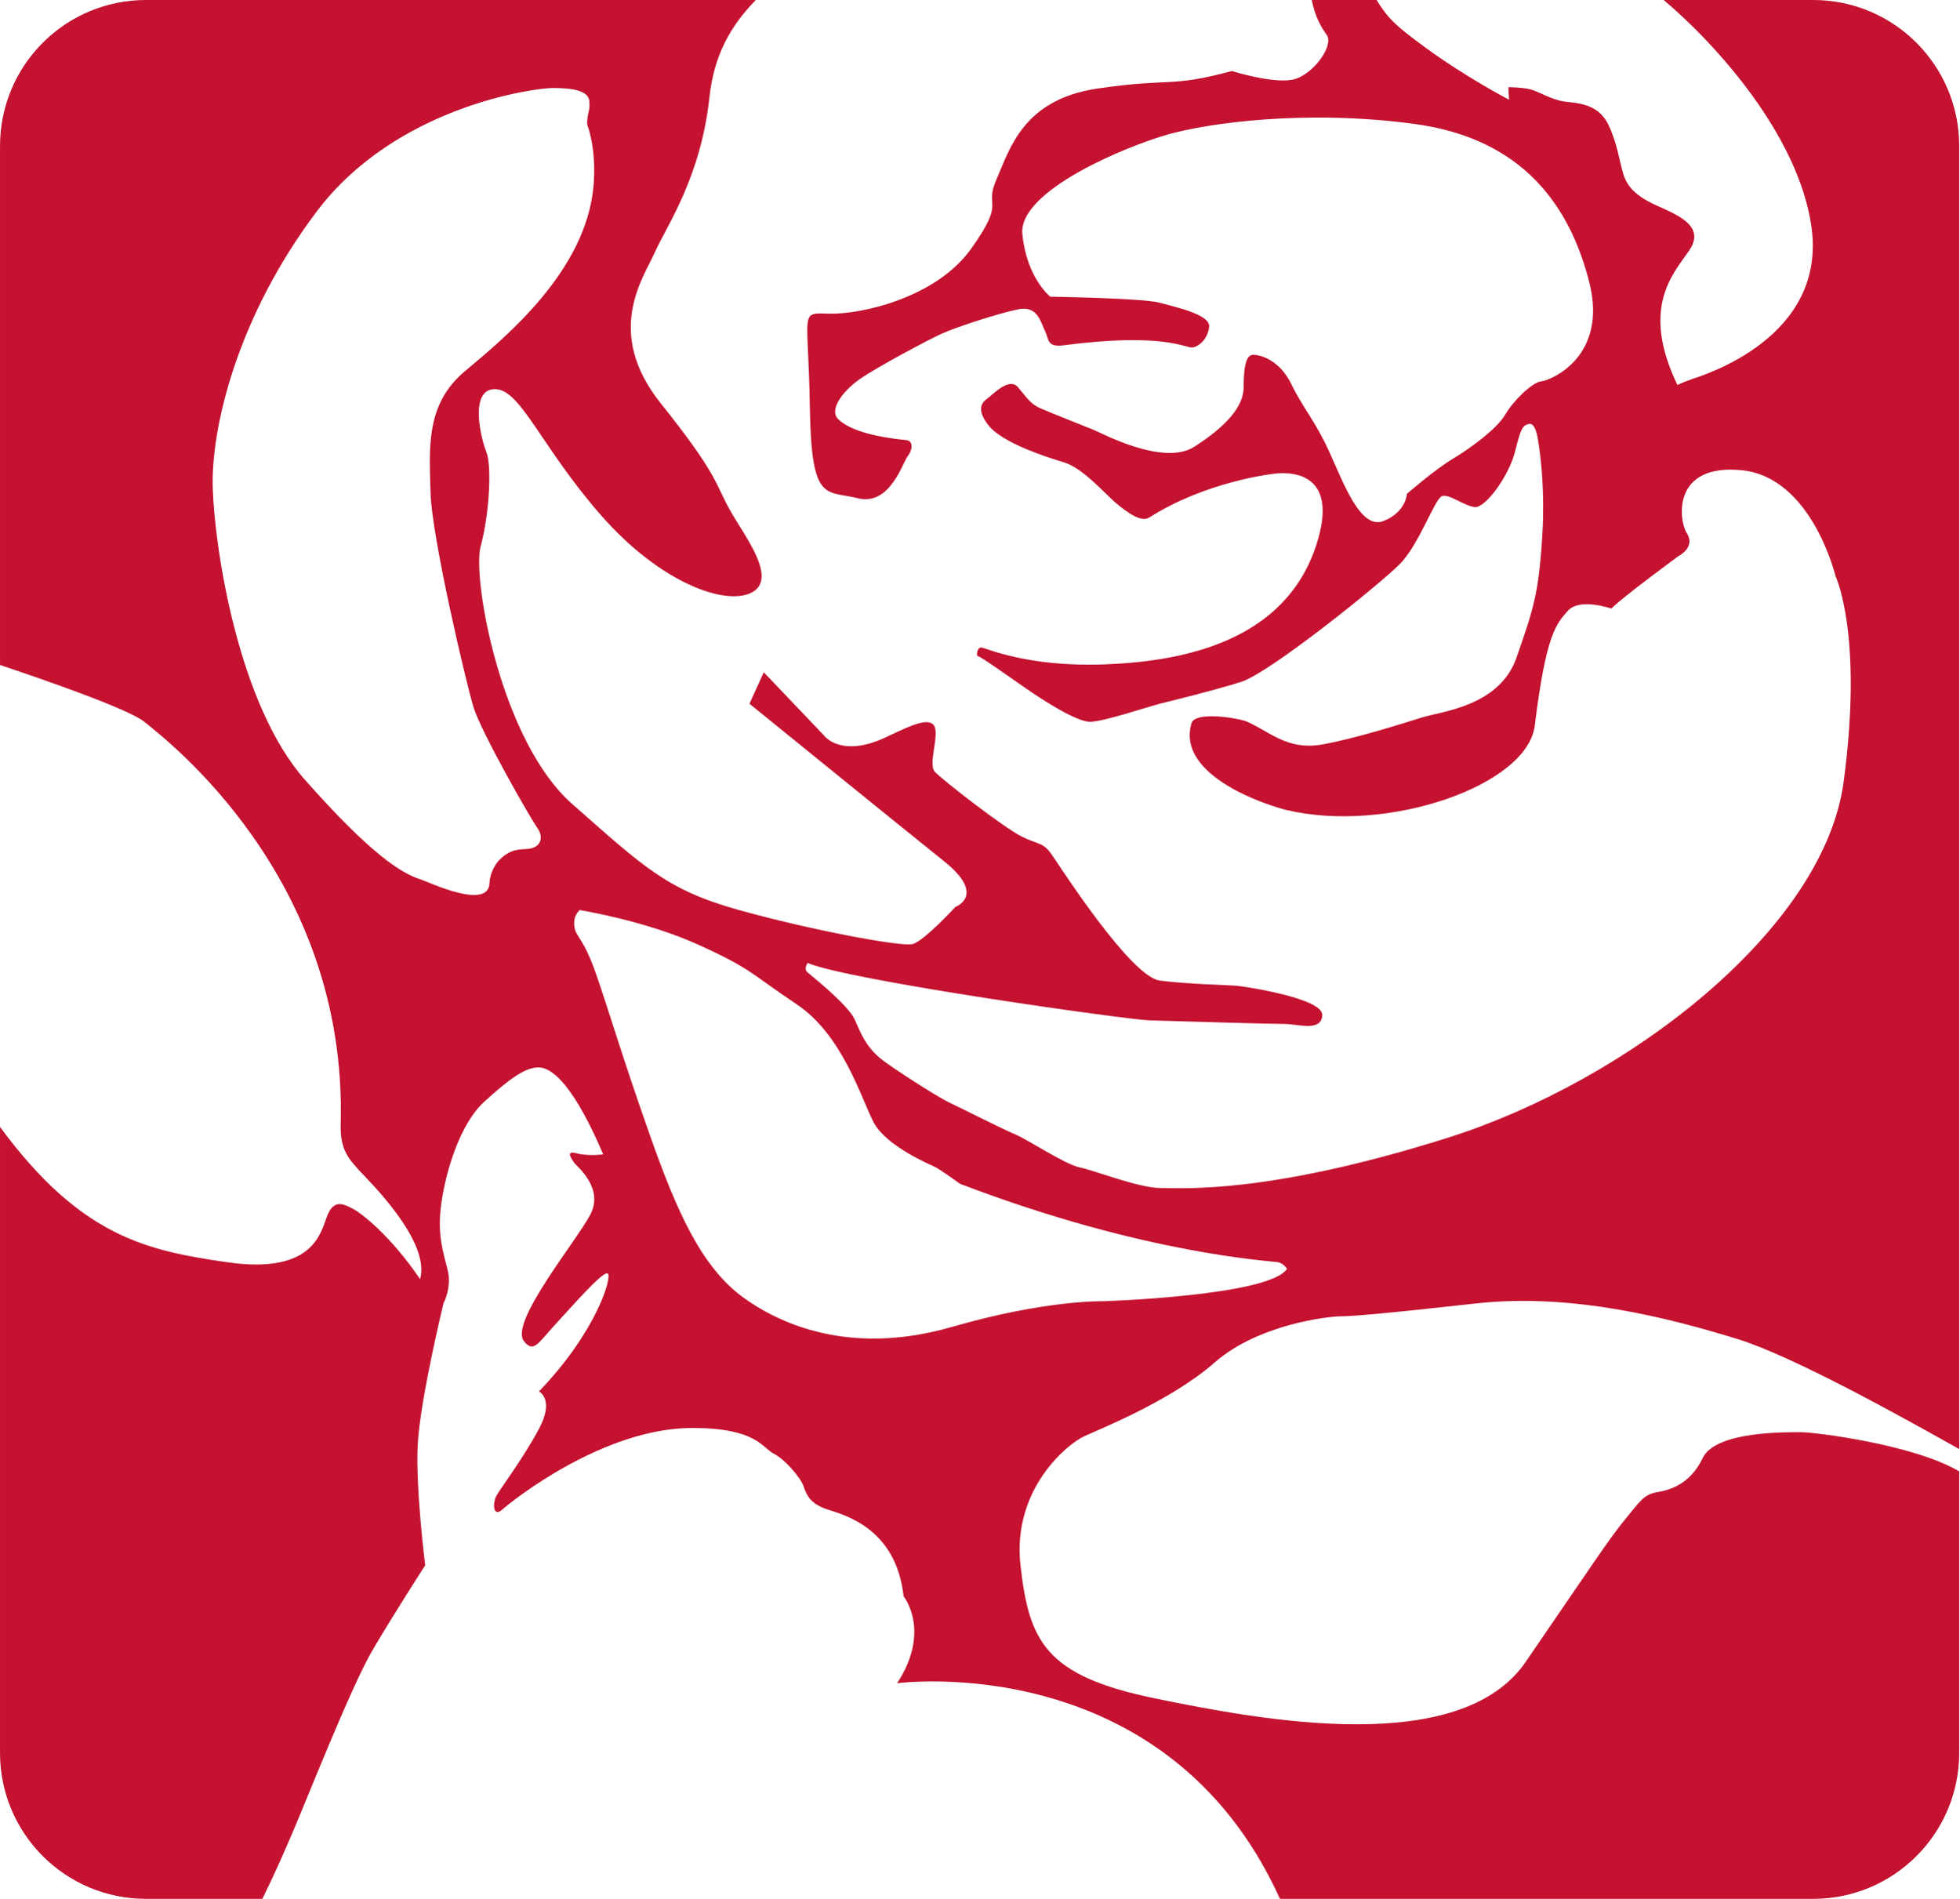
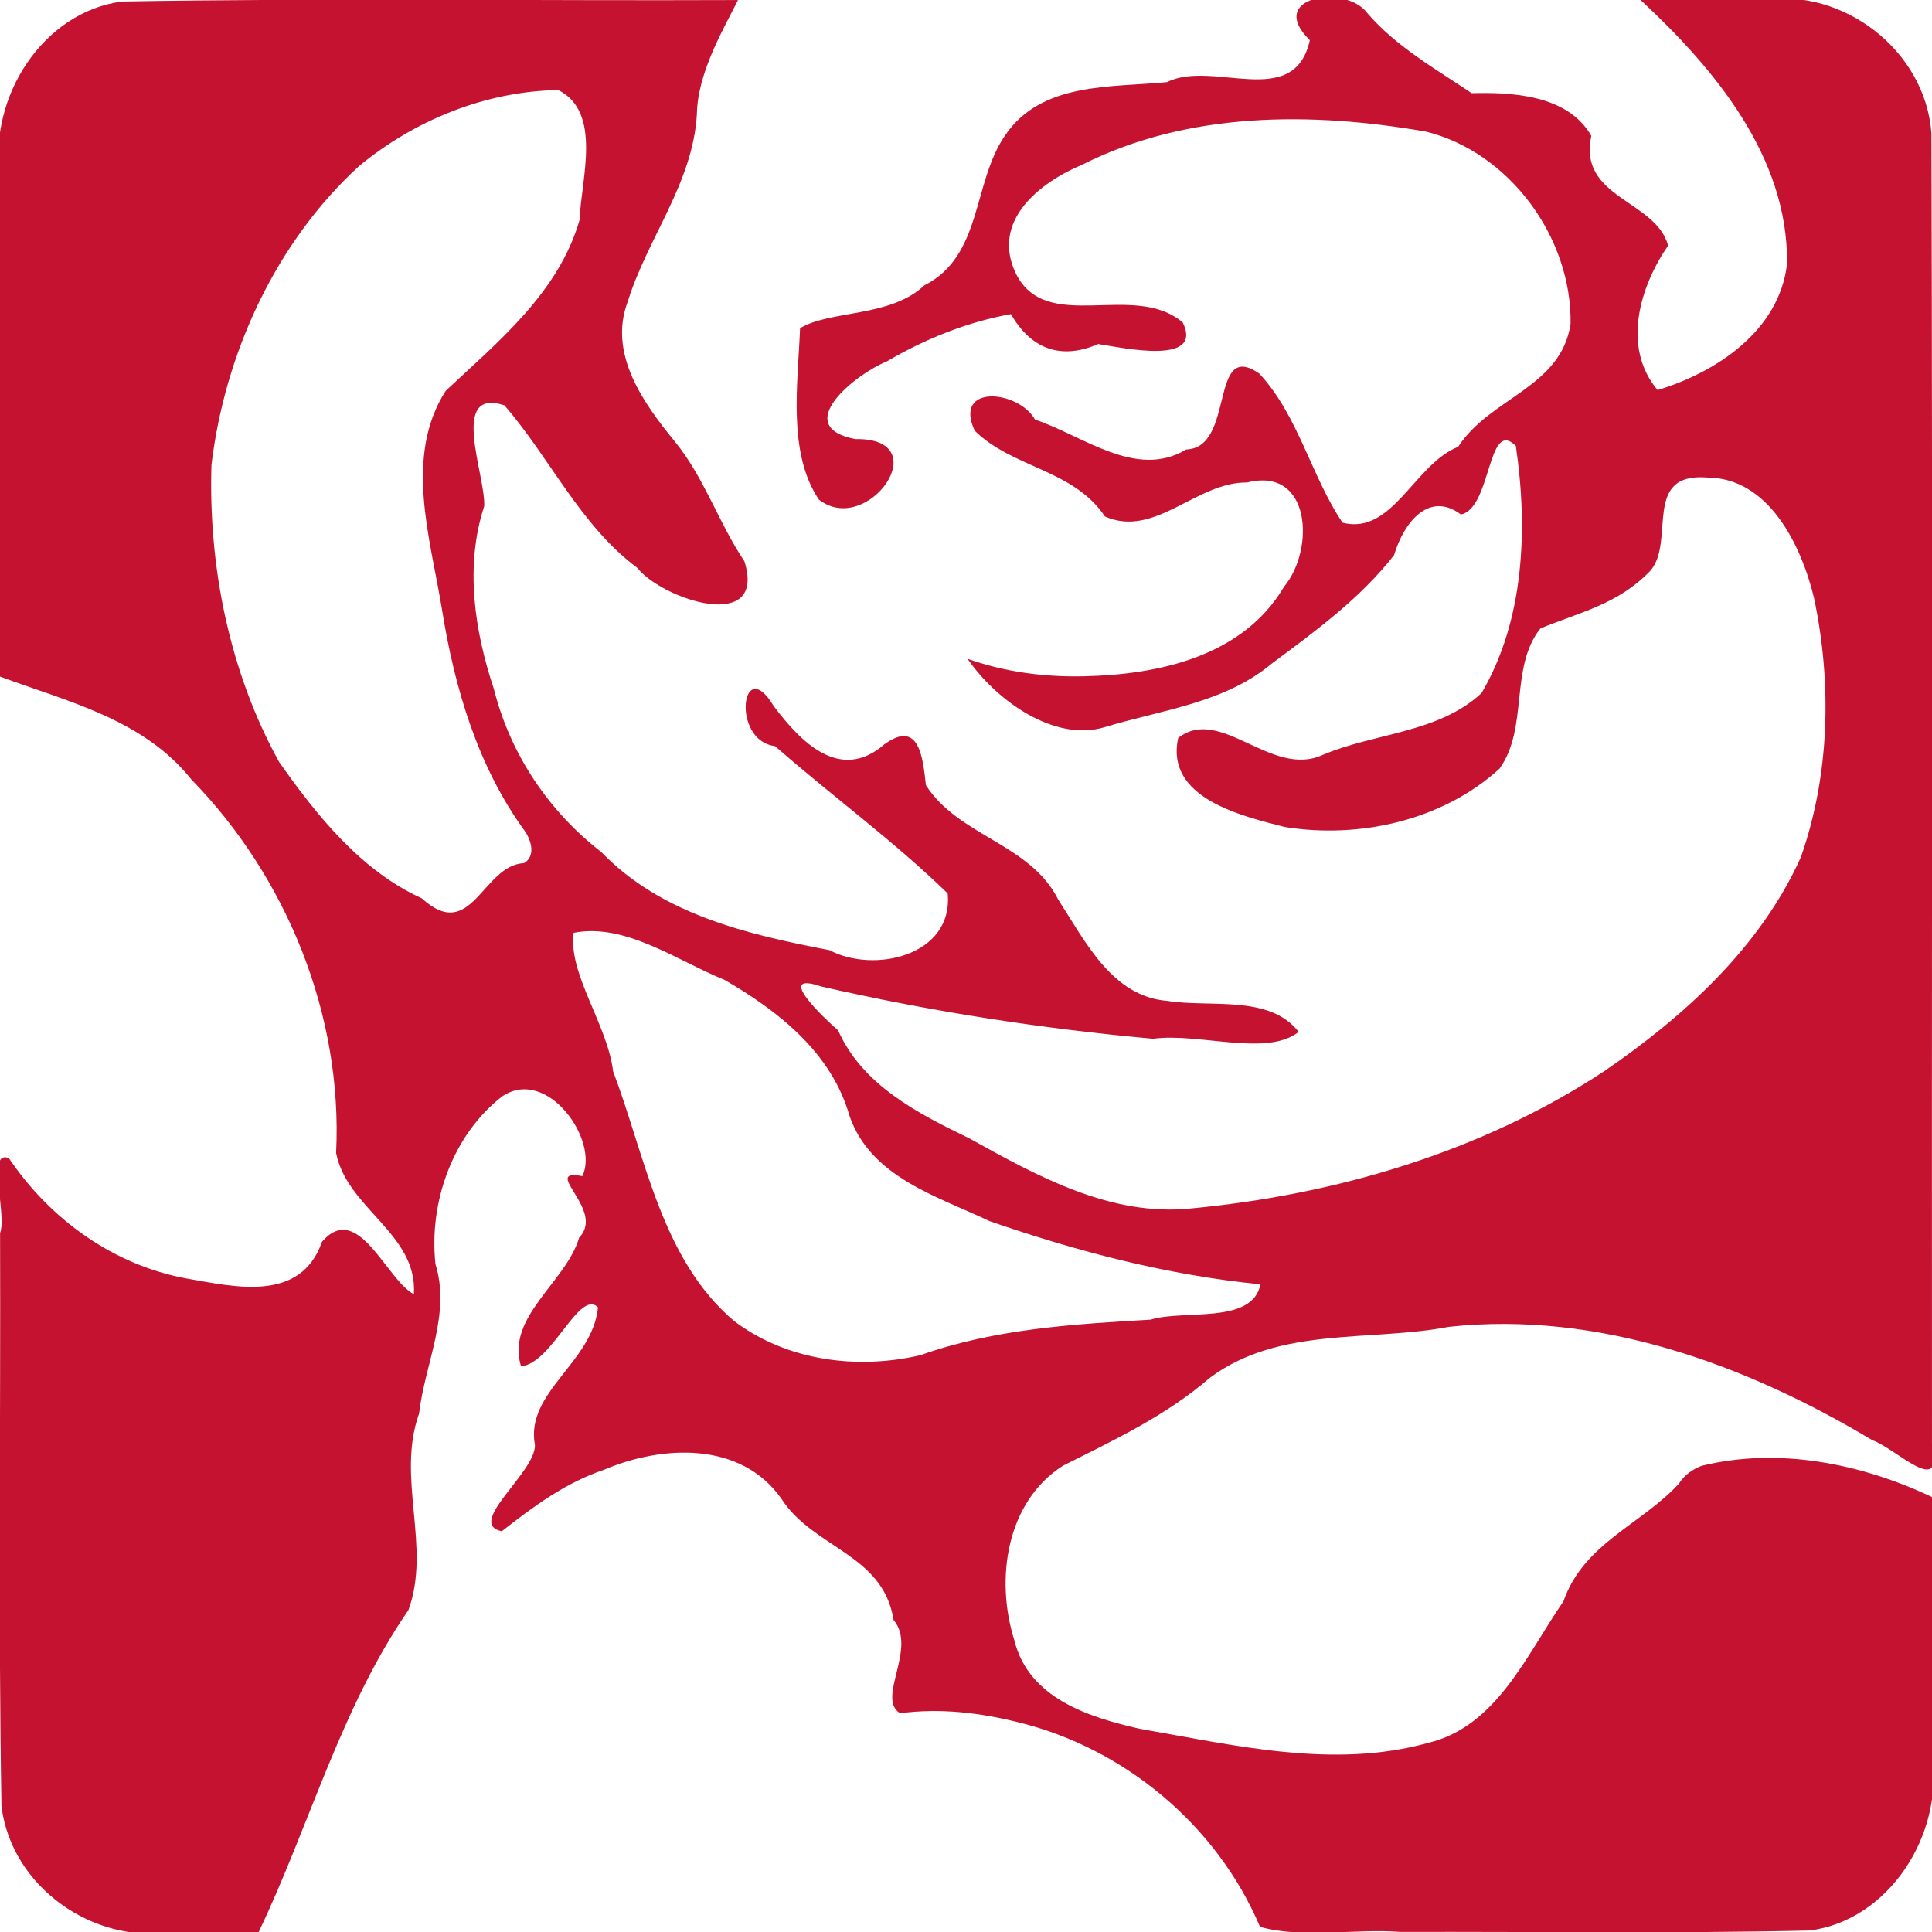
- <svg xmlns="http://www.w3.org/2000/svg" width="19.756mm" height="19.146mm" viewBox="0 0 70 67.84" id="svg11825" version="1.1">
-   <defs id="defs11827">
-     <linearGradient x1="0" y1="0" x2="1" y2="0" gradientUnits="userSpaceOnUse" gradientTransform="matrix(43.69919,36.66791,-36.66791,43.69919,344.8329,531.461)" spreadMethod="pad" id="linearGradient3197">
-       <stop style="stop-opacity:1;stop-color:#fcc215" offset="0" id="stop3199" />
-       <stop style="stop-opacity:1;stop-color:#fab41a" offset="0.328" id="stop3201" />
-       <stop style="stop-opacity:1;stop-color:#fab41a" offset="0.328" id="stop3203" />
-       <stop style="stop-opacity:1;stop-color:#fecb0f" offset="0.522" id="stop3205" />
-       <stop style="stop-opacity:1;stop-color:#ffffff" offset="1" id="stop3207" />
-     </linearGradient>
-     <linearGradient x1="0" y1="0" x2="1" y2="0" gradientUnits="userSpaceOnUse" gradientTransform="matrix(-63.69571,36.77472,-36.77472,-63.69571,387.4492,539.2807)" spreadMethod="pad" id="linearGradient3223">
-       <stop style="stop-opacity:1;stop-color:#f69c20" offset="0" id="stop3225" />
-       <stop style="stop-opacity:1;stop-color:#fecb0f" offset="0.389" id="stop3227" />
-       <stop style="stop-opacity:1;stop-color:#ffffff" offset="1" id="stop3229" />
-     </linearGradient>
-     <linearGradient x1="0" y1="0" x2="1" y2="0" gradientUnits="userSpaceOnUse" gradientTransform="matrix(-76.49741,-13.48854,13.48854,-76.49741,385.2243,556.3118)" spreadMethod="pad" id="linearGradient3245">
-       <stop style="stop-opacity:1;stop-color:#f69c20" offset="0" id="stop3247" />
-       <stop style="stop-opacity:1;stop-color:#fecb0f" offset="0.401" id="stop3249" />
-       <stop style="stop-opacity:1;stop-color:#ffffff" offset="0.864" id="stop3251" />
-       <stop style="stop-opacity:1;stop-color:#ffffff" offset="1" id="stop3253" />
-     </linearGradient>
-     <linearGradient x1="0" y1="0" x2="1" y2="0" gradientUnits="userSpaceOnUse" gradientTransform="matrix(10.9086,0,0,-10.9086,351.5235,545.8747)" spreadMethod="pad" id="linearGradient3269">
-       <stop style="stop-opacity:1;stop-color:#f69c20" offset="0" id="stop3271" />
-       <stop style="stop-opacity:1;stop-color:#fecb0f" offset="0.5" id="stop3273" />
-       <stop style="stop-opacity:1;stop-color:#ffffff" offset="1" id="stop3275" />
-     </linearGradient>
-     <linearGradient x1="0" y1="0" x2="1" y2="0" gradientUnits="userSpaceOnUse" gradientTransform="matrix(-78.32455,1.53e-5,-1.53e-5,-78.32455,382.7697,545.9041)" spreadMethod="pad" id="linearGradient3291">
-       <stop style="stop-opacity:1;stop-color:#f7941d" offset="0" id="stop3293" />
-       <stop style="stop-opacity:1;stop-color:#f7c628" offset="1" id="stop3295" />
-     </linearGradient>
-     <linearGradient x1="0" y1="0" x2="1" y2="0" gradientUnits="userSpaceOnUse" gradientTransform="matrix(43.74338,36.70502,-36.70502,43.74338,345.9307,530.1657)" spreadMethod="pad" id="linearGradient3311">
-       <stop style="stop-opacity:1;stop-color:#f69c20" offset="0" id="stop3313" />
-       <stop style="stop-opacity:1;stop-color:#fecb0f" offset="0.135" id="stop3315" />
-       <stop style="stop-opacity:1;stop-color:#fecb0f" offset="1" id="stop3317" />
-     </linearGradient>
-     <linearGradient x1="0" y1="0" x2="1" y2="0" gradientUnits="userSpaceOnUse" gradientTransform="matrix(3.132263,8.60585,8.60585,-3.132263,355.0397,530.472)" spreadMethod="pad" id="linearGradient3333">
-       <stop style="stop-opacity:1;stop-color:#f69c20" offset="0" id="stop3335" />
-       <stop style="stop-opacity:1;stop-color:#fecb0f" offset="0.667" id="stop3337" />
-       <stop style="stop-opacity:1;stop-color:#fecb0f" offset="1" id="stop3339" />
-     </linearGradient>
-     <linearGradient x1="0" y1="0" x2="1" y2="0" gradientUnits="userSpaceOnUse" gradientTransform="matrix(43.73723,36.69995,-36.69995,43.73723,351.2902,523.784)" spreadMethod="pad" id="linearGradient3355">
-       <stop style="stop-opacity:1;stop-color:#f69c20" offset="0" id="stop3357" />
-       <stop style="stop-opacity:1;stop-color:#fecb0f" offset="0.628" id="stop3359" />
-       <stop style="stop-opacity:1;stop-color:#ffffff" offset="1" id="stop3361" />
-     </linearGradient>
-     <linearGradient x1="0" y1="0" x2="1" y2="0" gradientUnits="userSpaceOnUse" gradientTransform="matrix(43.68182,36.65335,-36.65335,43.68182,352.9549,521.7974)" spreadMethod="pad" id="linearGradient3377">
-       <stop style="stop-opacity:1;stop-color:#f69c20" offset="0" id="stop3379" />
-       <stop style="stop-opacity:1;stop-color:#fecb0f" offset="0.583" id="stop3381" />
-       <stop style="stop-opacity:1;stop-color:#ffffff" offset="1" id="stop3383" />
-     </linearGradient>
-     <linearGradient x1="0" y1="0" x2="1" y2="0" gradientUnits="userSpaceOnUse" gradientTransform="matrix(32.97101,0,0,-32.97101,345.3931,545.0017)" spreadMethod="pad" id="linearGradient3399">
-       <stop style="stop-opacity:1;stop-color:#de831d" offset="0" id="stop3401" />
-       <stop style="stop-opacity:1;stop-color:#eda919" offset="0.273" id="stop3403" />
-       <stop style="stop-opacity:1;stop-color:#de891d" offset="0.519" id="stop3405" />
-       <stop style="stop-opacity:1;stop-color:#fecb0e" offset="1" id="stop3407" />
-     </linearGradient>
-     <linearGradient x1="0" y1="0" x2="1" y2="0" gradientUnits="userSpaceOnUse" gradientTransform="matrix(-8.17514,22.461,22.461,8.17514,361.8389,544.867)" spreadMethod="pad" id="linearGradient3423">
-       <stop style="stop-opacity:1;stop-color:#ce8019" offset="0" id="stop3425" />
-       <stop style="stop-opacity:1;stop-color:#fecb0e" offset="0.861" id="stop3427" />
-       <stop style="stop-opacity:1;stop-color:#fecb0e" offset="1" id="stop3429" />
-     </linearGradient>
-     <linearGradient x1="0" y1="0" x2="1" y2="0" gradientUnits="userSpaceOnUse" gradientTransform="matrix(-5.892319,16.18907,16.18907,5.892319,359.0273,542.6015)" spreadMethod="pad" id="linearGradient3445">
-       <stop style="stop-opacity:1;stop-color:#d4831b" offset="0" id="stop3447" />
-       <stop style="stop-opacity:1;stop-color:#fecb0e" offset="1" id="stop3449" />
-     </linearGradient>
-     <linearGradient x1="0" y1="0" x2="1" y2="0" gradientUnits="userSpaceOnUse" gradientTransform="matrix(-2.995407,8.229843,8.229843,2.995407,358.4874,541.6999)" spreadMethod="pad" id="linearGradient3465">
-       <stop style="stop-opacity:1;stop-color:#de831d" offset="0" id="stop3467" />
-       <stop style="stop-opacity:1;stop-color:#fecb0e" offset="0.834" id="stop3469" />
-       <stop style="stop-opacity:1;stop-color:#fecb0e" offset="0.834" id="stop3471" />
-       <stop style="stop-opacity:1;stop-color:#fecb0e" offset="1" id="stop3473" />
-     </linearGradient>
-     <linearGradient x1="0" y1="0" x2="1" y2="0" gradientUnits="userSpaceOnUse" gradientTransform="matrix(10.97212,0,0,-10.97212,347.1612,535.4857)" spreadMethod="pad" id="linearGradient3489">
-       <stop style="stop-opacity:1;stop-color:#de831d" offset="0" id="stop3491" />
-       <stop style="stop-opacity:1;stop-color:#fecb0e" offset="1" id="stop3493" />
-     </linearGradient>
-     <linearGradient x1="0" y1="0" x2="1" y2="0" gradientUnits="userSpaceOnUse" gradientTransform="matrix(8.290543,0,0,-8.290543,352.5651,534.4637)" spreadMethod="pad" id="linearGradient3509">
-       <stop style="stop-opacity:1;stop-color:#d4831b" offset="0" id="stop3511" />
-       <stop style="stop-opacity:1;stop-color:#fecb0e" offset="0.908" id="stop3513" />
-       <stop style="stop-opacity:1;stop-color:#fecb0e" offset="0.908" id="stop3515" />
-       <stop style="stop-opacity:1;stop-color:#fecb0e" offset="1" id="stop3517" />
-     </linearGradient>
-     <linearGradient x1="0" y1="0" x2="1" y2="0" gradientUnits="userSpaceOnUse" gradientTransform="matrix(18.74954,0,0,-18.74954,371.6838,548.8157)" spreadMethod="pad" id="linearGradient3533">
-       <stop style="stop-opacity:1;stop-color:#de891d" offset="0" id="stop3535" />
-       <stop style="stop-opacity:1;stop-color:#fecb0e" offset="1" id="stop3537" />
-     </linearGradient>
-     <linearGradient x1="0" y1="0" x2="1" y2="0" gradientUnits="userSpaceOnUse" gradientTransform="matrix(18.05803,0,0,-18.05803,369.7102,543.0122)" spreadMethod="pad" id="linearGradient3553">
-       <stop style="stop-opacity:1;stop-color:#de891d" offset="0" id="stop3555" />
-       <stop style="stop-opacity:1;stop-color:#fecb0e" offset="1" id="stop3557" />
-     </linearGradient>
-   </defs>
-   <g id="layer1" transform="translate(103.3348,-447.1519)">
-     <g id="g2592" transform="matrix(3.523786,0,0,-3.523786,-42.49666,499.2405)" style="fill:#c41230;fill-opacity:1">
-       <path d="m 0,0 c -0.131,-0.272 -0.337,-0.326 -0.468,-0.348 -0.13,-0.022 -0.174,-0.098 -0.326,-0.283 -0.152,-0.185 -0.337,-0.467 -1.001,-1.436 -0.663,-0.968 -2.654,-0.598 -3.763,-0.37 -1.109,0.229 -1.273,0.577 -1.36,1.349 -0.087,0.773 0.479,1.23 0.642,1.306 0.163,0.076 0.881,0.359 1.327,0.75 0.446,0.391 1.164,0.468 1.273,0.468 0.108,0 0.402,0.022 1.381,0.131 0.979,0.108 1.969,-0.153 2.643,-0.36 C 0.916,1.033 2.054,0.397 2.6,0.09 l 0,13.212 c 0,0.817 -0.662,1.48 -1.48,1.48 l -1.516,0 c 0.542,-0.458 1.359,-1.371 1.496,-2.285 0.172,-1.141 -1.103,-1.521 -1.208,-1.558 -0.104,-0.037 -0.149,-0.06 -0.149,-0.06 -0.38,0.79 -0.037,1.133 0.12,1.364 0.156,0.231 -0.075,0.343 -0.314,0.448 -0.238,0.104 -0.32,0.208 -0.357,0.335 -0.038,0.127 -0.06,0.306 -0.149,0.492 -0.09,0.187 -0.261,0.216 -0.418,0.231 -0.156,0.015 -0.283,0.105 -0.373,0.127 -0.089,0.022 -0.223,0.022 -0.223,0.022 l 0.007,-0.127 c 0,0 -0.432,0.224 -0.85,0.53 -0.297,0.218 -0.375,0.289 -0.493,0.481 l -0.658,0 c 0.036,-0.175 0.096,-0.276 0.152,-0.354 0.075,-0.105 -0.127,-0.388 -0.32,-0.447 -0.194,-0.06 -0.642,0.081 -0.642,0.081 -0.633,-0.171 -0.611,-0.067 -1.364,-0.178 -0.753,-0.112 -0.887,-0.612 -1.021,-0.917 -0.135,-0.306 0.104,-0.194 -0.254,-0.701 -0.358,-0.507 -1.126,-0.672 -1.439,-0.664 -0.313,0.007 -0.216,0.045 -0.201,-0.939 0.015,-0.984 0.156,-0.85 0.485,-0.932 0.328,-0.082 0.454,0.358 0.507,0.425 0.052,0.067 0.059,0.157 -0.015,0.164 -0.364,0.036 -0.582,0.112 -0.686,0.209 -0.104,0.097 0.045,0.29 0.216,0.41 0.171,0.119 0.686,0.395 0.835,0.462 0.149,0.067 0.582,0.208 0.776,0.246 0.194,0.037 0.223,-0.134 0.268,-0.224 0.039,-0.078 0.015,-0.164 0.186,-0.142 1.016,0.133 1.238,-0.029 1.305,-0.022 0.067,0.008 0.157,0.082 0.172,0.209 0.014,0.126 -0.343,0.201 -0.507,0.246 -0.164,0.045 -1.104,0.06 -1.104,0.06 0,0 -0.238,0.186 -0.283,0.633 -0.045,0.447 1.081,0.902 1.483,1.014 0.403,0.112 1.38,0.254 2.49,0.105 1.112,-0.149 1.581,-0.843 1.775,-1.604 0.194,-0.76 -0.395,-0.998 -0.485,-1.006 C -1.725,10.909 -1.919,10.722 -2.001,10.581 -2.083,10.439 -2.344,10.245 -2.53,10.133 -2.717,10.022 -3,9.775 -3,9.775 c 0,0 -0.007,-0.186 -0.239,-0.276 -0.231,-0.089 -0.402,0.381 -0.544,0.694 -0.141,0.313 -0.268,0.448 -0.388,0.693 -0.119,0.246 -0.313,0.299 -0.387,0.299 -0.075,0 -0.097,-0.127 -0.097,-0.328 0,-0.202 -0.186,-0.403 -0.5,-0.604 -0.313,-0.202 -0.947,0.141 -1.021,0.171 -0.075,0.03 -0.432,0.172 -0.537,0.217 -0.104,0.044 -0.142,0.111 -0.231,0.216 -0.09,0.104 -0.253,-0.075 -0.306,-0.112 -0.052,-0.038 -0.126,-0.104 0.008,-0.276 0.134,-0.171 0.559,-0.313 0.76,-0.373 0.202,-0.059 0.425,-0.328 0.545,-0.425 0.119,-0.097 0.246,-0.187 0.328,-0.134 0.554,0.353 1.23,0.448 1.341,0.448 0.112,0 0.582,-0.008 0.351,-0.724 -0.317,-0.983 -1.35,-1.185 -2.147,-1.215 -0.798,-0.03 -1.208,0.171 -1.253,0.171 -0.044,0 -0.052,-0.089 -0.03,-0.089 0.023,0 0.284,-0.187 0.478,-0.321 0.193,-0.134 0.521,-0.343 0.656,-0.343 0.134,0 0.574,0.149 0.723,0.187 0.149,0.037 0.514,0.126 0.805,0.216 0.291,0.089 1.409,0.991 1.61,1.193 0.202,0.201 0.358,0.671 0.433,0.693 0.074,0.022 0.216,-0.097 0.328,-0.112 0.112,-0.014 0.35,0.321 0.41,0.56 0.06,0.238 0.075,0.268 0.142,0.283 0.067,0.015 0.089,-0.149 0.089,-0.149 0,0 0.082,-0.418 0.045,-0.999 C -1.665,8.754 -1.718,8.605 -1.889,8.113 -2.061,7.621 -2.649,7.569 -2.843,7.509 -3.037,7.449 -3.522,7.293 -3.865,7.233 -4.208,7.174 -4.387,7.36 -4.618,7.464 -4.7,7.501 -5.147,7.576 -5.184,7.449 -5.345,6.904 -4.379,6.607 -4.223,6.57 c 1.023,-0.244 2.446,0.246 2.52,0.857 0.113,0.921 0.216,1.029 0.336,1.163 0.119,0.134 0.44,0.022 0.44,0.022 0.119,0.12 0.678,0.53 0.678,0.53 0,0 0.179,0.089 0.089,0.231 -0.089,0.141 -0.149,0.715 0.56,0.641 0.708,-0.075 0.946,-1.073 0.946,-1.073 0,0 0.284,-0.59 0.082,-2.088 C 1.227,5.355 -0.771,3.818 -2.59,3.245 -4.409,2.671 -5.274,2.737 -5.498,2.737 c -0.223,0 -0.671,0.179 -0.82,0.209 -0.149,0.03 -0.529,0.284 -0.656,0.336 -0.127,0.052 -0.566,0.276 -0.663,0.32 -0.097,0.045 -0.44,0.261 -0.641,0.403 -0.202,0.141 -0.254,0.291 -0.321,0.44 -0.067,0.149 -0.432,0.439 -0.477,0.477 -0.045,0.037 0,0.097 0,0.097 C -8.659,4.84 -5.841,4.445 -5.617,4.437 -5.393,4.43 -4.372,4.4 -4.238,4.4 c 0.134,0 0.373,-0.082 0.38,0.09 C -3.85,4.661 -4.64,4.78 -4.73,4.788 -4.819,4.795 -5.214,4.803 -5.505,4.84 -5.796,4.877 -6.497,5.966 -6.594,6.107 -6.69,6.249 -6.728,6.212 -6.907,6.301 -7.086,6.391 -7.712,6.875 -7.787,6.958 -7.861,7.039 -7.727,7.352 -7.801,7.434 -7.876,7.517 -8.115,7.383 -8.303,7.298 -8.748,7.097 -8.912,7.327 -8.912,7.327 L -9.521,7.966 -9.666,7.647 c 0,0 1.537,-1.248 1.972,-1.596 0.436,-0.348 0.116,-0.464 0.116,-0.464 0,0 -0.319,-0.348 -0.435,-0.377 -0.116,-0.029 -1.044,0.145 -1.769,0.348 -0.725,0.203 -0.957,0.435 -1.682,1.073 -0.725,0.638 -1.015,2.291 -0.928,2.611 0.087,0.319 0.116,0.812 0.058,0.957 -0.058,0.145 -0.174,0.638 0.087,0.638 0.261,0 0.464,-0.58 1.073,-1.276 0.609,-0.696 1.276,-0.928 1.537,-0.783 0.261,0.145 -0.087,0.58 -0.232,0.841 -0.145,0.261 -0.116,0.348 -0.696,1.073 -0.58,0.725 -0.174,1.276 -0.058,1.537 0.116,0.261 0.464,0.754 0.551,1.567 0.047,0.434 0.218,0.727 0.47,0.986 l -6.183,0 c -0.818,0 -1.48,-0.663 -1.48,-1.48 l 0,-5.262 c 0.404,-0.135 1.302,-0.444 1.463,-0.576 0.209,-0.171 2.061,-1.57 1.991,-4.078 -0.007,-0.268 0.084,-0.355 0.201,-0.485 0.067,-0.074 0.716,-0.701 0.604,-1.088 -0.298,0.44 -0.596,0.671 -0.686,0.716 -0.089,0.045 -0.186,0.097 -0.253,-0.068 -0.067,-0.163 -0.127,-0.604 -1.014,-0.477 -0.813,0.117 -1.483,0.255 -2.306,1.372 l 0,-6.346 c 0,-0.817 0.662,-1.48 1.48,-1.48 l 1.18,0 c 0.13,0.265 0.204,0.436 0.302,0.663 0.141,0.326 0.598,1.49 0.816,1.86 0.217,0.37 0.533,0.859 0.533,0.859 0,0 -0.098,0.773 -0.076,1.219 0.021,0.446 0.261,1.436 0.261,1.436 0,0 0.087,0.162 0.043,0.337 -0.043,0.174 -0.109,0.358 -0.065,0.674 0.043,0.315 0.185,0.805 0.435,1.033 0.25,0.228 0.424,0.359 0.565,0.348 0.142,-0.011 0.359,-0.217 0.642,-0.881 0,0 -0.152,-0.021 -0.272,0.011 -0.119,0.033 -0.043,-0.065 -0.021,-0.098 0.021,-0.032 0.304,-0.25 0.163,-0.522 -0.142,-0.272 -0.82,-1.09 -0.675,-1.283 0.098,-0.131 0.153,-0.011 0.305,0.152 0.152,0.163 0.489,0.555 0.544,0.533 0.054,-0.022 -0.109,-0.588 -0.696,-1.197 0,0 0.163,-0.076 0,-0.38 -0.163,-0.305 -0.403,-0.62 -0.435,-0.685 -0.033,-0.066 -0.033,-0.218 0.065,-0.131 0.098,0.087 1.022,0.826 1.925,0.826 0.653,0 0.708,-0.201 0.827,-0.261 0.108,-0.054 0.272,-0.239 0.304,-0.337 0.033,-0.097 0.076,-0.173 0.239,-0.228 0.164,-0.054 0.697,-0.185 0.773,-0.881 0,0 0.283,-0.348 -0.066,-0.881 0,0 2.726,0.367 3.882,-2.186 l 5.407,0 c 0.818,0 1.48,0.663 1.48,1.48 l 0,2.854 C 2.138,0.137 1.138,0.261 1.001,0.261 0.837,0.261 0.131,0.272 0,0 m -11.877,6.181 c -0.087,-0.022 -0.187,0.02 -0.324,-0.117 -0.044,-0.043 -0.098,-0.139 -0.101,-0.234 -0.008,-0.283 -0.62,0.011 -0.696,0.035 -0.195,0.061 -0.5,0.248 -1.174,1.009 -0.675,0.762 -0.914,2.328 -0.936,2.948 -0.022,0.62 0.25,1.751 1.055,2.817 0.805,1.066 2.208,1.251 2.393,1.251 0.185,0 0.359,-0.022 0.37,-0.131 0.011,-0.109 -0.022,-0.109 -0.022,-0.239 0,0 0.098,-0.239 0.065,-0.62 -0.074,-0.869 -0.902,-1.545 -1.305,-1.882 -0.402,-0.337 -0.359,-0.783 -0.348,-1.229 0.011,-0.445 0.359,-1.925 0.435,-2.175 0.076,-0.25 0.568,-1.112 0.645,-1.221 0.076,-0.109 0.029,-0.19 -0.057,-0.212 m 2.159,-4.562 c -0.44,0.313 -0.693,0.902 -0.961,1.663 -0.269,0.76 -0.425,1.29 -0.545,1.632 -0.119,0.343 -0.201,0.373 -0.216,0.463 -0.015,0.089 0.015,0.141 0.052,0.178 0,0 0.656,-0.104 1.201,-0.35 0.544,-0.246 0.529,-0.291 0.998,-0.604 0.47,-0.313 0.657,-0.961 0.783,-1.2 C -8.279,3.162 -7.845,2.98 -7.785,2.95 -7.725,2.921 -7.53,2.779 -7.53,2.779 -5.636,2.056 -4.365,1.999 -4.305,1.984 -4.245,1.97 -4.216,1.917 -4.216,1.917 -4.395,1.642 -6.08,1.589 -6.08,1.589 c 0,0 -0.581,0.015 -1.535,-0.261 C -8.57,1.053 -9.278,1.306 -9.718,1.619" style="fill:#c41230;fill-opacity:1;fill-rule:nonzero;stroke:none" id="path2594" />
-     </g>
-   </g>
+ <svg xmlns="http://www.w3.org/2000/svg" width="74666.668" height="74666.668" viewBox="0 0 70 70">
+   <path d="M60.838 53.747c-1.366 1.492-3.457 2.165-4.192 4.272-1.34 1.943-2.42 4.53-4.893 5.127-3.446.958-7.03.086-10.464-.51-1.816-.414-4.02-1.093-4.538-3.208-.7-2.218-.29-5.008 1.758-6.32 1.846-.928 3.734-1.81 5.33-3.19 2.51-1.868 5.775-1.294 8.658-1.844 5.402-.584 10.722 1.34 15.34 4.106.887.312 2.632 2.16 2.162.106-.013-15.82.027-31.642-.02-47.46C69.757 1.807 66.757-.44 63.906 0h-4.464c2.65 2.464 5.347 5.654 5.307 9.55-.277 2.45-2.583 3.945-4.692 4.583-1.31-1.56-.636-3.757.382-5.236-.444-1.65-3.28-1.718-2.783-3.975-.867-1.52-2.962-1.58-4.334-1.546C52.01 2.49 50.578 1.69 49.53.462c-.777-1.037-3.692-.6-2.073.996-.573 2.57-3.525.685-5.172 1.517-2.026.2-4.56-.016-5.875 1.94-1.176 1.71-.814 4.37-2.92 5.424-1.227 1.168-3.408.89-4.502 1.553-.078 2.015-.458 4.513.68 6.207 1.765 1.383 4.324-2.244 1.323-2.19-2.376-.454.028-2.37 1.133-2.81 1.397-.82 2.918-1.433 4.505-1.718.743 1.3 1.848 1.657 3.162 1.084.913.14 3.82.783 3.063-.78-1.78-1.517-4.96.466-6.056-1.792-.9-1.915.9-3.293 2.413-3.926 3.848-1.94 8.327-1.916 12.464-1.197 2.992.746 5.276 3.805 5.23 6.96-.34 2.317-2.915 2.668-4.073 4.458-1.595.637-2.376 3.213-4.188 2.75-1.136-1.68-1.595-3.867-3.014-5.4-1.834-1.275-.862 2.693-2.652 2.748-1.818 1.097-3.76-.517-5.477-1.082-.592-1.066-2.974-1.307-2.187.4 1.375 1.358 3.572 1.397 4.72 3.11 1.818.797 3.312-1.258 5.15-1.232 2.328-.586 2.46 2.432 1.34 3.775-1.495 2.535-4.545 3.18-7.212 3.245-1.438.038-2.89-.148-4.255-.632 1.032 1.503 3.13 3.018 4.95 2.482 2.065-.633 4.344-.867 6.07-2.307 1.577-1.174 3.215-2.367 4.435-3.936.345-1.172 1.262-2.336 2.42-1.468 1.118-.234.954-3.517 1.99-2.484.44 2.996.31 6.316-1.244 8.956-1.573 1.456-3.87 1.436-5.756 2.24-1.86.85-3.7-1.813-5.234-.616-.478 2.188 2.315 2.83 3.856 3.226 2.7.436 5.713-.226 7.784-2.11 1.068-1.484.353-3.67 1.486-5.085 1.43-.588 2.804-.87 3.974-2.08.938-1.068-.313-3.577 2.07-3.386 2.216.012 3.398 2.424 3.867 4.358.652 3.086.574 6.42-.478 9.402-1.478 3.282-4.24 5.77-7.115 7.744-4.477 2.945-9.734 4.48-14.99 4.98-2.91.295-5.55-1.17-8.025-2.543-1.86-.9-3.87-1.925-4.75-3.91-.47-.407-2.36-2.18-.606-1.59 3.958.903 7.986 1.53 12.02 1.893 1.657-.227 4.123.667 5.273-.25-1.067-1.364-3.223-.87-4.762-1.123-1.993-.154-2.97-2.153-3.952-3.672-1.02-2.03-3.61-2.29-4.792-4.142-.11-.95-.225-2.42-1.512-1.475-1.6 1.38-3.024-.09-4-1.387-1.166-1.947-1.558 1.257.046 1.446 2.06 1.808 4.284 3.42 6.254 5.337.212 2.27-2.684 2.91-4.282 2.056-2.942-.566-6.072-1.28-8.262-3.55-1.903-1.47-3.305-3.545-3.9-5.922-.705-2.112-1.053-4.456-.348-6.615.058-1.104-1.286-4.314.732-3.653 1.657 1.915 2.746 4.343 4.81 5.885.91 1.15 4.707 2.404 3.887-.232-.934-1.392-1.452-3.026-2.513-4.33-1.13-1.38-2.434-3.173-1.717-5.078.718-2.314 2.36-4.29 2.507-6.795.02-1.497.973-3.102 1.49-4.134-7.434.03-14.883-.076-22.318.053C1.56.428-.424 3.516 0 6.386v18.128c2.45.906 5.2 1.548 6.934 3.728 3.434 3.514 5.492 8.515 5.244 13.53.385 2.013 2.958 2.924 2.818 5.12-.99-.507-2.024-3.414-3.33-1.9-.776 2.223-3.18 1.63-4.924 1.327-2.61-.482-4.913-2.12-6.417-4.353-.823-.358-.068 2.07-.322 2.704.022 6.923-.067 13.85.05 20.77.362 2.95 3.354 4.997 6.137 4.56h3.183c1.846-3.867 2.98-8.118 5.425-11.664.84-2.296-.45-4.784.386-7.12.21-1.81 1.156-3.595.595-5.41-.25-2.266.642-4.714 2.424-6.088 1.647-1.087 3.522 1.635 2.894 2.895-1.542-.29.86 1.24-.112 2.224-.474 1.622-2.66 2.87-2.108 4.666 1.13-.095 2.108-2.815 2.79-2.135-.2 2.007-2.647 3.07-2.285 4.993.013 1.005-2.52 2.84-1.202 3.12 1.153-.902 2.313-1.763 3.708-2.23 2.088-.887 4.952-1.05 6.427 1.056 1.16 1.796 3.685 1.992 4.06 4.387.872 1.03-.64 2.85.238 3.38 1.456-.193 2.888-.02 4.31.334 3.794.935 7.16 3.698 8.73 7.406 1.587.438 3.415.054 5.097.183 4.943-.015 9.89.063 14.83-.052 2.86-.373 4.843-3.46 4.42-6.33V54.24c-2.572-1.217-5.565-1.814-8.35-1.13-.322.123-.623.333-.812.635zM18.986 31.273c-1.51.07-1.89 2.93-3.705 1.274-2.192-.993-3.795-2.986-5.167-4.938-1.792-3.24-2.568-7.06-2.452-10.767.49-4.078 2.35-8.078 5.342-10.82 2.037-1.684 4.604-2.715 7.222-2.76 1.606.8.828 3.24.772 4.71-.763 2.64-2.954 4.41-4.85 6.19-1.52 2.38-.553 5.34-.134 7.92.457 2.86 1.308 5.716 3.014 8.047.225.34.382.89-.04 1.143zm7.608 16.587c-2.638-2.243-3.2-5.925-4.38-9.045-.208-1.705-1.63-3.522-1.432-5.017 1.872-.37 3.758 1.014 5.475 1.708 1.94 1.124 3.875 2.63 4.526 4.936.772 2.216 3.198 2.91 5.075 3.803 3.18 1.102 6.462 1.96 9.81 2.288-.288 1.468-2.798.906-3.974 1.28-2.815.164-5.663.333-8.35 1.29-2.286.528-4.83.21-6.75-1.243z" fill="#c41230" />
</svg>
